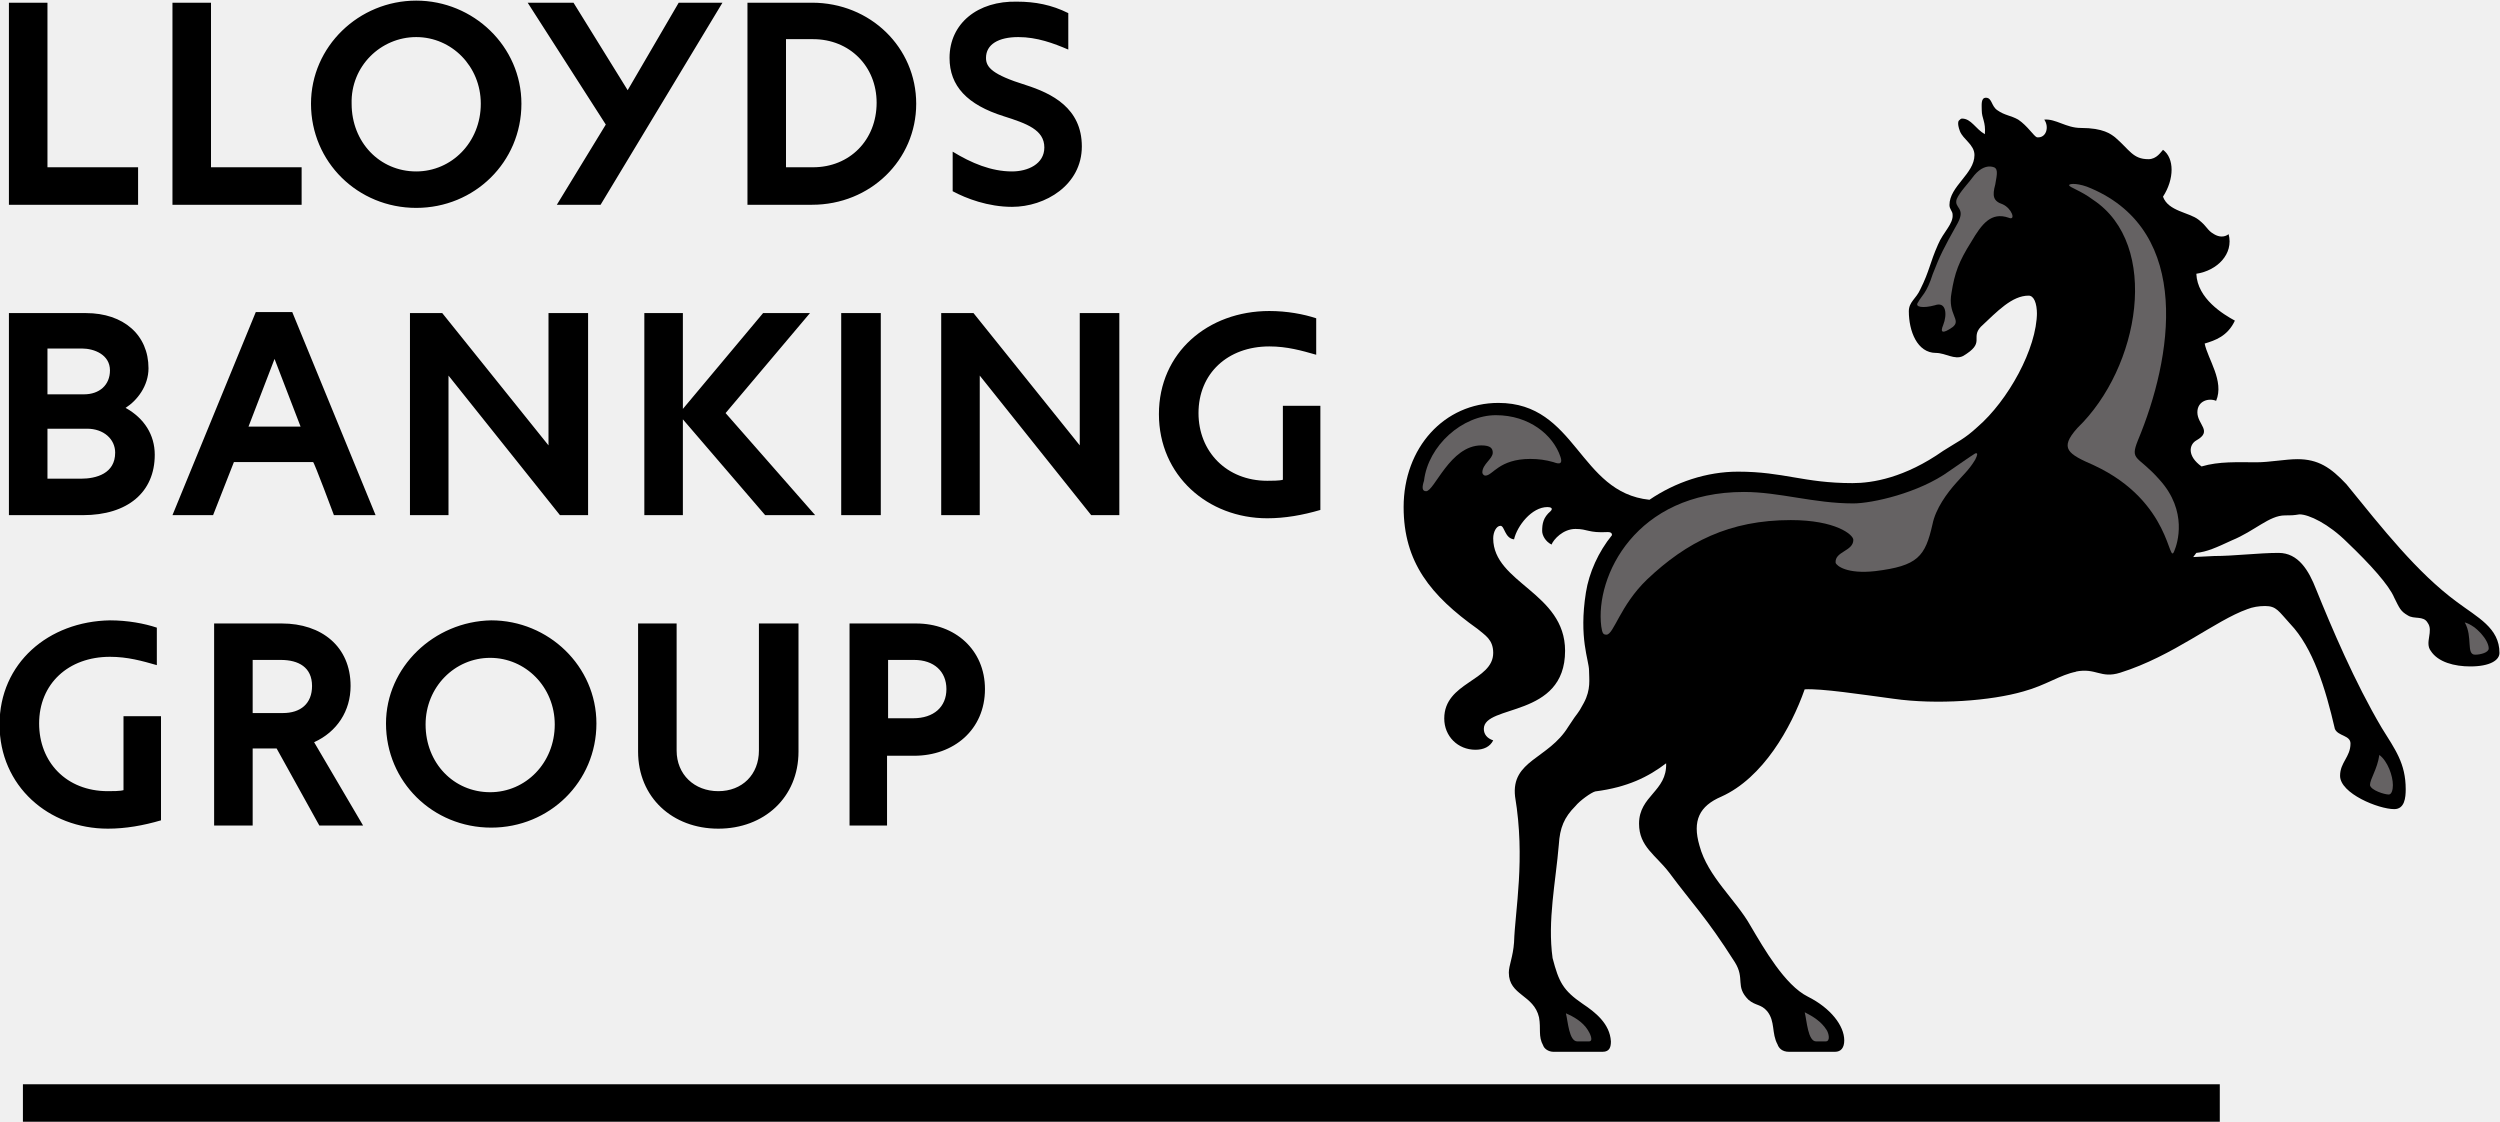
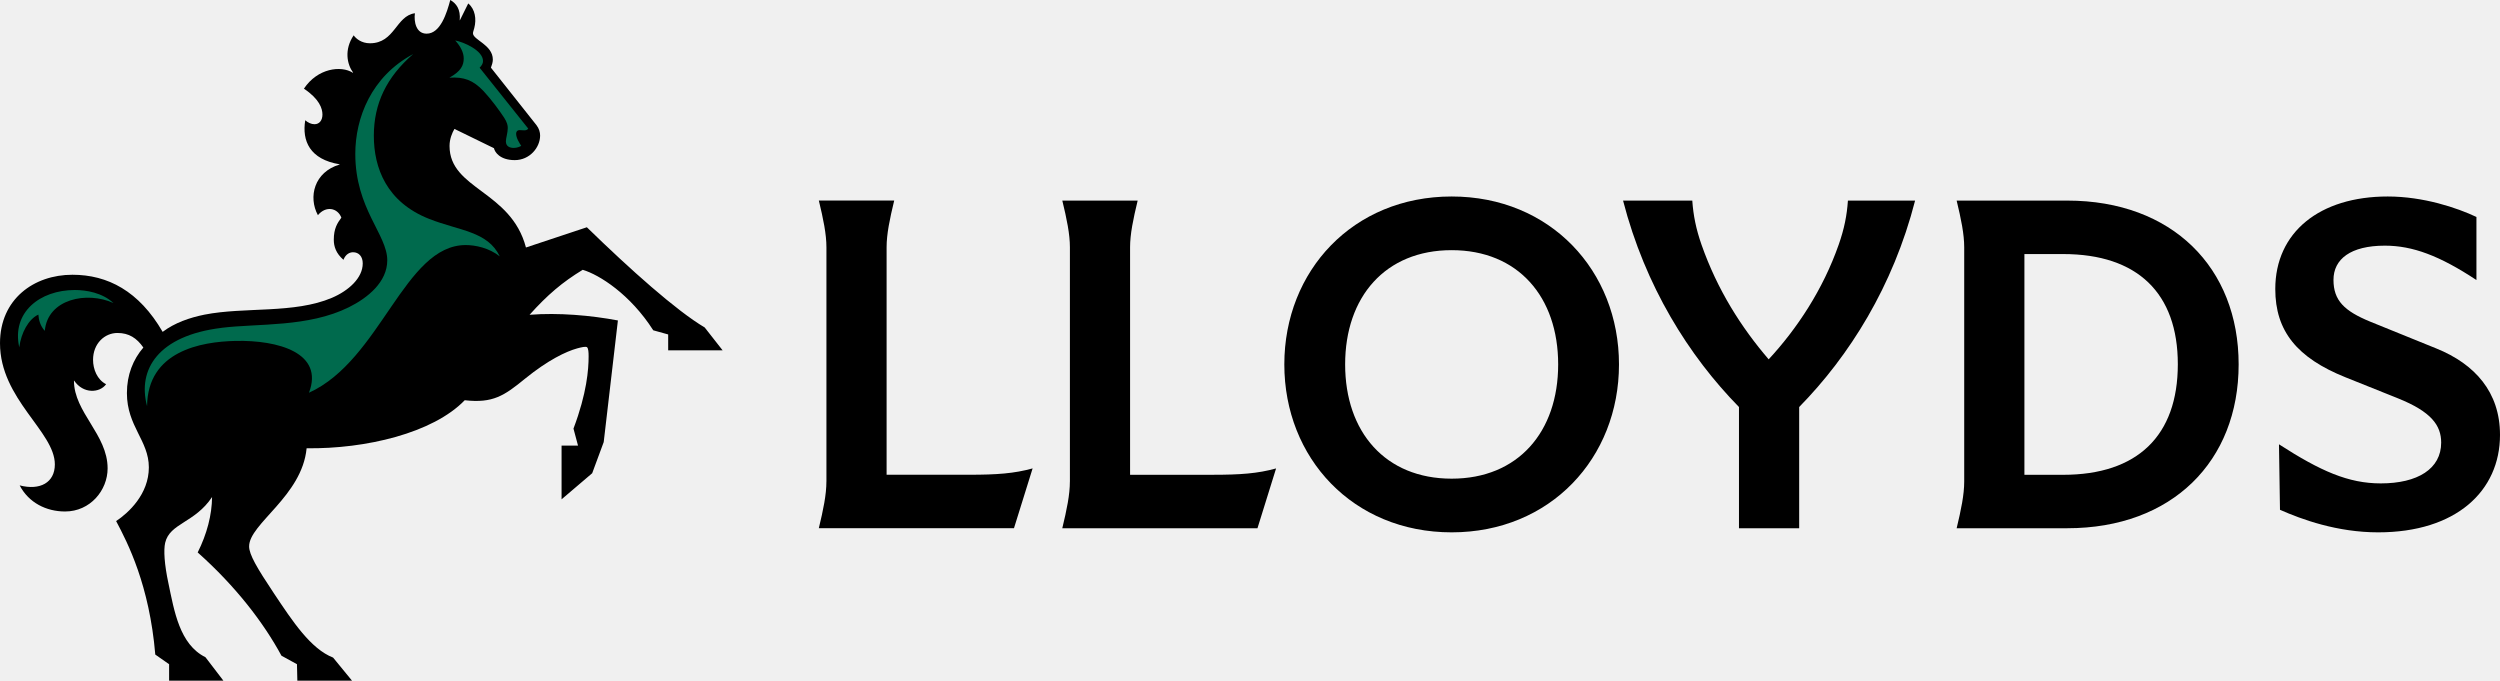
- <svg xmlns="http://www.w3.org/2000/svg" width="1121" height="503" viewBox="0 0 1121 503" fill="none">
-   <g clip-path="url(#clip0)">
-     <path d="M1101.61 269.871C1110.95 276.877 1120.76 281.547 1120.76 292.756C1120.76 296.025 1116.55 298.828 1107.68 298.828C1100.67 298.828 1093.2 296.959 1089.93 291.822C1087.13 288.086 1091.33 282.948 1088.53 279.212C1086.66 275.943 1082.46 277.811 1079.65 275.943C1076.38 274.075 1075.92 272.673 1073.58 268.003C1071.25 262.399 1062.84 253.058 1052.56 243.25C1044.15 234.843 1035.28 230.64 1031.08 230.64C1028.27 231.107 1027.34 231.107 1024.54 231.107C1017.53 231.107 1010.99 238.113 1000.72 242.316C993.71 245.585 989.506 247.453 984.835 247.92L983.434 249.789L992.776 249.321C1001.65 249.321 1012.86 247.92 1021.73 247.92C1030.61 247.92 1035.28 255.86 1038.55 264.267C1045.56 281.547 1055.83 305.833 1067.98 326.383C1074.05 336.191 1078.72 342.262 1078.72 353.938C1078.72 357.674 1078.25 362.812 1073.58 362.812C1066.57 362.812 1049.29 355.806 1049.29 347.867C1049.29 341.795 1053.96 339.46 1053.96 333.388C1053.96 329.652 1048.36 330.119 1046.96 326.85C1042.75 308.635 1037.15 290.421 1026.87 279.679C1021.73 274.075 1020.8 271.739 1015.66 271.739C1012.86 271.739 1010.06 272.206 1007.72 273.14C993.243 278.278 974.559 294.157 950.738 301.63C941.864 304.432 939.995 299.295 930.654 301.163H931.121C923.647 302.564 917.575 307.234 907.299 310.036C892.82 314.24 868.531 316.108 848.914 313.306C834.901 311.438 816.685 308.635 809.212 309.102C803.14 326.383 790.529 348.801 771.845 357.207C762.036 361.411 758.767 367.949 762.036 379.158C765.773 393.169 778.384 403.444 784.924 415.12C790.996 425.395 800.337 441.741 810.613 446.879C820.889 452.016 826.961 459.956 826.961 466.494C826.961 469.763 825.56 471.632 822.757 471.632H802.206C798.936 471.632 797.535 469.763 797.068 468.362C794.265 463.225 796.133 458.088 792.397 453.417C789.594 450.148 787.259 451.082 783.989 448.28C777.917 442.208 782.588 438.939 777.917 431.466C764.839 410.917 759.234 405.779 748.491 391.301C742.419 383.361 734.946 379.625 734.946 369.35C734.946 356.74 747.557 354.872 747.09 342.262C739.149 348.334 729.808 353.004 715.328 354.872C713.46 355.339 708.322 359.075 706.454 361.411C701.316 366.548 699.447 371.218 698.98 378.691C697.579 395.504 693.842 412.785 696.178 429.598C698.98 440.34 700.849 444.076 709.723 450.148C715.328 453.884 721.867 459.022 722.334 466.961C722.334 469.296 721.867 471.632 718.598 471.632H696.645C694.309 471.632 692.441 470.23 691.974 468.829C689.638 464.626 691.04 461.357 690.106 456.219C687.77 445.945 676.56 446.412 676.56 436.137C676.56 432.867 678.429 429.131 678.896 422.593C679.363 408.114 684.034 385.23 679.363 357.207C677.494 340.861 694.309 340.394 703.184 325.916C708.322 317.976 706.921 321.245 710.19 315.174C713.46 309.102 712.526 304.432 712.526 300.696C712.526 296.025 707.855 286.218 711.124 265.668C712.526 256.794 716.729 247.453 722.801 239.981C722.801 239.514 722.801 238.58 720.933 238.58C712.059 239.047 712.059 237.178 706.454 237.178C700.849 237.178 696.645 241.849 695.711 244.184C692.908 242.783 691.507 239.981 691.507 238.113C691.507 234.843 691.974 232.041 695.244 229.239C696.645 227.838 695.244 227.371 693.842 227.371C686.836 227.371 680.297 235.777 678.896 241.849C674.692 241.382 674.692 235.777 672.824 235.777C670.955 235.777 669.554 238.58 669.554 241.382C669.554 261.464 701.783 265.668 701.783 291.822C701.783 322.179 665.35 315.641 665.35 326.85C665.35 329.185 666.751 331.053 669.554 331.987C668.153 334.789 665.35 336.191 661.613 336.191C653.673 336.191 647.601 330.119 647.601 322.179C647.601 305.833 669.554 305.366 669.554 292.756C669.554 286.685 665.817 284.816 662.548 282.014C641.529 267.069 629.385 252.124 629.385 227.371C629.385 200.75 647.601 180.667 671.889 180.667C706.921 180.667 707.855 220.832 739.616 224.101C751.294 216.162 765.306 211.491 779.319 211.491C799.87 211.491 808.745 216.629 830.698 216.629C839.572 216.629 854.052 214.294 871.334 202.151C877.873 197.947 880.676 197.013 886.748 191.409C900.293 179.733 913.372 156.381 913.372 140.035V140.969C913.372 135.831 911.97 132.562 909.635 132.562C902.161 132.562 895.622 139.568 888.149 146.573C883.478 151.711 890.484 153.579 880.209 159.65C876.472 161.518 872.268 158.249 868.064 158.249C859.657 158.249 855.92 148.441 855.92 139.568C855.92 135.364 859.19 133.963 861.058 129.76C865.262 121.353 865.262 118.084 868.999 109.677C871.334 104.073 876.005 100.336 875.538 96.133C875.538 94.732 874.136 93.798 874.136 91.93C874.136 83.523 885.347 77.918 885.347 69.512C885.347 64.841 880.208 62.506 878.807 58.77C877.406 55.034 878.34 54.1 878.34 54.1C878.807 53.633 879.274 53.166 879.741 53.166C883.945 53.166 885.814 57.836 890.017 60.171C890.484 54.567 888.616 53.166 888.616 49.429C888.616 47.094 888.149 43.825 890.484 43.825C893.287 43.825 892.82 47.561 895.622 49.429C898.892 51.764 901.694 51.764 904.964 53.633C909.168 56.435 911.97 61.105 913.372 61.572C917.575 62.039 918.976 56.902 916.641 53.633C921.779 53.166 926.45 57.369 932.989 57.369C943.265 57.369 946.534 60.171 948.403 61.572C954.942 67.177 956.343 71.38 963.349 71.38C967.086 71.38 968.954 68.111 969.888 67.177C975.026 70.913 975.026 80.254 969.888 88.193C972.224 94.732 981.566 95.199 985.769 98.468C989.973 101.737 989.506 103.139 992.776 105.007C995.111 106.408 997.446 106.408 999.315 105.007C1001.65 113.88 994.177 121.353 984.835 122.754C985.302 133.963 996.979 140.969 1002.12 143.771C998.848 150.776 993.243 152.645 988.572 154.046C989.973 161.051 997.446 170.859 993.71 179.733C990.44 178.332 985.302 179.733 985.302 184.87C985.302 190.475 992.309 193.277 984.835 197.48C981.566 199.348 980.631 204.486 987.171 209.156C995.111 206.821 1003.05 207.288 1011.93 207.288C1017.53 207.288 1025 205.887 1030.14 205.887C1039.48 205.887 1045.09 209.623 1052.1 217.096C1068.44 237.178 1083.86 256.794 1101.61 269.871Z" fill="black" />
-     <path d="M639.458 220.263C643.195 220.263 650.201 199.713 664.213 199.713C668.417 199.713 669.351 201.114 669.351 202.982C669.351 205.784 664.68 208.12 664.68 211.856C664.68 212.323 665.147 213.257 666.082 213.257C669.351 213.257 672.154 205.784 686.166 205.784C689.903 205.784 693.172 206.251 696.442 207.185C697.843 207.652 701.113 209.054 699.712 204.85C696.442 195.042 685.699 186.169 670.752 186.169C655.806 186.169 640.392 199.713 638.524 215.592C637.59 218.394 637.59 220.263 639.458 220.263Z" fill="#656263" />
-     <path d="M897.946 91.581C893.742 90.18 893.275 87.845 894.676 82.708C895.61 77.57 896.077 75.235 893.275 74.768C890.939 74.301 888.137 75.235 885.335 78.504C882.999 81.774 878.795 85.977 877.394 89.246C875.993 93.45 881.598 92.983 877.861 99.988C871.322 111.664 869.921 114.466 866.651 122.873C863.849 131.747 861.513 132.681 860.112 135.483C858.244 137.818 862.447 138.285 867.585 136.884C872.723 135.016 873.19 141.087 871.322 145.758C869.921 149.027 870.855 149.961 875.526 146.692C879.73 143.423 873.19 141.087 875.059 131.28C876.46 122.406 878.328 117.268 883.933 108.395C888.604 100.455 892.808 94.851 900.748 97.653C904.018 99.054 902.149 93.45 897.946 91.581Z" fill="#656263" />
-     <path d="M1071.1 356.262C1072.5 356.262 1072.97 353.927 1072.97 352.059C1072.97 347.856 1070.64 341.317 1066.9 338.515C1065.96 345.053 1062.7 349.257 1062.7 352.059C1063.16 354.394 1069.23 356.262 1071.1 356.262Z" fill="#656263" />
-     <path d="M1109.86 293.564C1112.2 293.564 1115.94 292.63 1115.94 290.762C1115.94 287.026 1110.33 280.487 1105.19 279.086C1108.93 285.624 1105.66 293.564 1109.86 293.564Z" fill="#656263" />
-     <path d="M939.013 208.687C974.044 225.034 972.176 254.457 974.978 246.984C976.38 243.715 981.05 229.237 968.439 215.226C958.63 204.017 954.894 206.819 958.63 197.478C974.044 160.582 983.386 104.071 937.612 84.455C932.474 82.12 927.803 82.12 927.803 83.054C927.803 83.988 932.941 85.389 938.546 89.593C968.906 109.675 959.565 164.786 931.54 191.874C923.132 201.215 927.336 203.55 939.013 208.687Z" fill="#656263" />
-     <path d="M818.58 466.971C820.915 466.971 819.981 463.234 819.047 461.833C816.712 458.097 812.975 455.762 809.238 453.894C810.172 457.63 810.64 466.971 814.376 466.971H818.58Z" fill="#656263" />
-     <path d="M712.428 466.97C714.764 466.97 712.895 463.234 711.961 461.832C709.626 458.096 705.422 455.761 702.152 454.36C703.087 458.096 703.554 466.97 707.29 466.97H712.428Z" fill="#656263" />
-     <path d="M840.841 256.091C859.992 253.756 863.261 249.553 866.531 235.074C867.932 228.069 873.07 221.063 877.274 216.393C880.076 213.124 882.879 210.788 885.681 206.118C886.616 204.25 887.083 202.849 885.681 203.316C883.346 204.717 876.807 209.387 874.004 211.256C860.459 221.063 839.44 225.734 831.033 225.734C813.283 225.734 797.87 220.596 781.989 220.596C733.412 220.596 715.196 258.426 717.998 280.844C718.465 284.113 718.932 284.581 720.334 284.581C723.603 284.581 726.406 271.503 738.55 259.827C756.299 243.014 775.45 233.206 803.008 233.206C823.092 233.206 831.033 239.745 831.033 242.08C831.033 247.217 822.625 247.217 823.092 252.355C823.559 253.756 828.23 257.492 840.841 256.091Z" fill="#656263" />
-     <path d="M10.277 503H995.356V486.187H10.277V503Z" fill="black" />
-     <path d="M123.105 160.939L134.782 191.297H111.428L123.105 160.939ZM36.695 156.269C42.3 156.269 49.306 159.071 49.306 166.077C49.306 172.615 44.635 176.819 37.629 176.819H21.281V156.269C21.281 156.269 36.695 156.269 36.695 156.269ZM125.907 295.913C133.848 295.913 139.92 299.183 139.92 307.589C139.92 315.529 134.782 319.732 126.842 319.732H113.296V295.913H125.907ZM409.894 295.913C418.769 295.913 424.374 301.051 424.374 308.99C424.374 316.93 418.769 322.068 409.427 322.068H398.217V295.913C397.75 295.913 409.894 295.913 409.894 295.913ZM39.03 192.231C46.503 192.231 51.641 196.901 51.641 202.973C51.641 212.314 43.234 214.649 36.227 214.649H21.281V192.231H39.03ZM377.198 230.995H394.947V140.39H377.198V230.995ZM364.587 17.559C380.935 17.559 393.079 29.702 393.079 46.048C393.079 62.861 380.935 75.004 364.587 75.004H352.443V17.559C352.443 17.559 364.587 17.559 364.587 17.559ZM3.999 1.212V91.818H61.917V75.004H21.281V1.212H3.999ZM77.331 1.212V91.818H135.249V75.004H94.613V1.212H77.331ZM304.333 1.212L281.446 40.444L257.158 1.212H236.606L271.637 55.856L249.685 91.818H269.302L323.951 1.212C323.951 1.212 304.333 1.212 304.333 1.212ZM186.628 16.625C202.509 16.625 215.587 29.702 215.587 46.515C215.587 63.795 202.509 76.873 186.628 76.873C170.28 76.873 157.669 63.795 157.669 46.515C157.202 29.702 170.747 16.625 186.628 16.625ZM219.791 294.979C235.672 294.979 248.75 308.056 248.75 324.87C248.75 342.15 235.672 355.227 219.791 355.227C203.443 355.227 190.832 342.15 190.832 324.87C190.832 308.056 203.91 294.979 219.791 294.979ZM425.775 25.965C425.775 38.575 433.715 46.982 450.063 52.12C460.339 55.389 468.28 58.191 468.28 66.131C468.28 73.603 460.806 76.873 453.8 76.873C444.458 76.873 435.584 73.136 427.176 67.999V85.746C433.248 89.016 443.057 92.752 453.8 92.752C468.747 92.752 485.095 82.944 485.095 65.664C485.095 48.383 471.549 41.845 459.872 38.108C444.925 33.438 442.123 30.169 442.123 25.965C442.123 19.894 447.728 16.625 456.603 16.625C465.01 16.625 472.483 19.427 479.022 22.229V5.883C471.549 2.146 464.076 0.745 456.135 0.745C438.386 0.278 425.775 10.553 425.775 25.965ZM519.659 185.692C519.659 213.248 541.612 232.396 568.235 232.396C576.176 232.396 584.116 230.995 592.057 228.66V181.956H575.242V215.116C573.84 215.583 570.104 215.583 568.235 215.583C550.019 215.583 537.408 202.506 537.408 185.225C537.408 167.478 550.486 155.335 569.17 155.335C577.11 155.335 583.649 157.203 590.188 159.071V142.725C584.583 140.857 577.11 139.456 569.17 139.456C541.612 139.456 519.659 158.137 519.659 185.692ZM-0.205 324.87C-0.205 352.425 21.748 371.574 48.372 371.574C56.312 371.574 64.252 370.172 72.193 367.837V321.133H55.378V354.293C53.977 354.76 50.24 354.76 48.372 354.76C29.688 354.76 17.544 341.683 17.544 324.403C17.544 306.655 30.622 294.512 49.306 294.512C57.246 294.512 63.785 296.38 70.325 298.249V281.435C64.719 279.567 57.246 278.166 49.306 278.166C21.748 278.633 -0.205 297.315 -0.205 324.87ZM340.299 279.567V336.546C340.299 347.288 332.825 354.76 322.082 354.76C311.34 354.76 303.399 347.288 303.399 336.546V279.567H286.117V337.013C286.117 357.562 301.531 371.574 322.082 371.574C342.634 371.574 358.048 357.562 358.048 337.013V279.567H340.299ZM306.202 140.39H288.92V230.995H306.202V188.028L343.101 230.995H365.521L325.352 185.225L363.186 140.39H342.167L306.202 183.357C306.202 183.357 306.202 140.39 306.202 140.39ZM380.935 279.567V370.172H397.75V338.881H409.894C427.643 338.881 441.656 327.205 441.656 308.99C441.656 291.243 428.11 279.567 410.828 279.567C410.828 279.567 380.935 279.567 380.935 279.567ZM149.729 230.995H168.412L131.045 139.923H114.697L77.331 230.995H95.547L104.889 207.176H140.387C140.854 207.176 149.729 230.995 149.729 230.995ZM484.16 140.39V199.704L436.518 140.39H422.038V230.995H439.32V168.412L489.298 230.995H501.91V140.39H484.16ZM245.948 140.39V199.704L198.305 140.39H183.826V230.995H201.108V168.412L251.086 230.995H263.697V140.39H245.948ZM96.014 279.567V370.172H113.296V335.612H124.039L143.19 370.172H162.807L140.854 332.809C151.13 328.139 157.202 318.798 157.202 307.589C157.202 289.842 144.124 279.567 126.375 279.567C126.842 279.567 96.014 279.567 96.014 279.567ZM3.999 140.39V230.995H37.162C57.246 230.995 69.391 220.72 69.391 203.907C69.391 195.033 64.719 187.561 56.312 182.89C61.45 179.621 66.588 173.082 66.588 165.143C66.588 150.198 55.378 140.39 38.563 140.39C38.096 140.39 3.999 140.39 3.999 140.39ZM335.161 1.212V91.818H364.12C390.277 91.818 410.828 71.735 410.828 46.515C410.828 21.295 390.277 1.212 364.12 1.212H335.161V1.212ZM139.453 46.515C139.453 72.669 160.472 93.219 186.628 93.219C212.785 93.219 233.804 72.669 233.804 46.515C233.804 20.828 212.318 0.278 186.628 0.278C160.939 0.278 139.453 20.828 139.453 46.515ZM173.083 324.403C173.083 350.557 194.102 371.107 220.258 371.107C246.415 371.107 267.434 350.557 267.434 324.403C267.434 298.716 245.948 278.166 220.258 278.166C194.569 278.633 173.083 299.183 173.083 324.403Z" fill="black" />
+ <svg xmlns="http://www.w3.org/2000/svg" width="393" height="107" viewBox="0 0 393 107" fill="none">
+   <g clip-path="url(#clip0_1784_12730)">
+     <path d="M26.58 104.414L24.41 102.898C23.488 91.958 20.069 85.328 18.255 81.914C20.188 80.635 23.399 77.692 23.399 73.471C23.399 69.249 19.95 67.02 19.95 61.792C19.95 58.908 20.931 56.5 22.537 54.632C21.496 53.145 20.277 52.343 18.463 52.343C16.442 52.343 14.628 54.008 14.628 56.564C14.628 58.05 15.278 59.686 16.68 60.399C15.669 61.796 13.082 61.945 11.655 59.834H11.625C11.625 64.824 16.917 68.302 16.917 73.628C16.917 77.076 14.186 80.406 10.228 80.406C7.284 80.406 4.519 79.039 3.092 76.304C6.303 77.136 8.622 75.858 8.622 73.004C8.622 67.835 0 62.748 0 53.952C0 47.026 5.322 43.191 11.387 43.191C16.917 43.191 21.849 45.747 25.569 52.169C27.472 50.742 29.791 49.939 32.14 49.463C38.473 48.215 46.233 49.344 52.175 46.818C54.821 45.688 57.022 43.696 57.022 41.407C57.022 40.307 56.397 39.653 55.505 39.653C55.059 39.653 54.375 39.861 53.989 40.842C52.829 39.831 52.472 38.761 52.472 37.691C52.472 35.912 53.033 35.075 53.662 34.213C53.067 32.667 51.224 32.31 49.975 33.826C48.429 30.973 49.38 27.048 53.394 25.859V25.829C48.697 25.057 47.452 22.147 47.983 18.903C48.429 19.289 48.934 19.527 49.44 19.527C50.213 19.527 50.689 18.903 50.689 18.011C50.689 17.06 50.217 15.573 47.775 13.938C49.916 10.728 53.602 10.252 55.475 11.441L55.505 11.411C54.554 10.103 54.078 7.814 55.594 5.555C55.951 6.06 56.813 6.803 58.151 6.803C62.076 6.803 62.224 2.493 65.223 2.081C65.045 3.419 65.402 5.292 67.067 5.292C69.237 5.292 70.248 2.022 70.783 0C71.734 0.535 72.418 1.457 72.27 3.181H72.299L73.608 0.539C74.708 1.461 74.916 3.007 74.559 4.4C74.47 4.756 74.351 5.024 74.351 5.232C74.351 6.273 77.473 7.046 77.473 9.36C77.473 9.747 77.354 10.163 77.175 10.638L84.311 19.646C84.757 20.207 84.906 20.805 84.906 21.311C84.906 23.184 83.27 25.171 80.922 25.171C78.573 25.171 77.77 23.893 77.651 23.298L71.441 20.266C71.085 20.861 70.668 21.842 70.668 22.942C70.668 29.779 80.331 29.957 82.68 38.906L92.254 35.725C99.092 42.384 106.317 48.835 110.777 51.476L113.597 55.074H105.038V52.576L102.69 51.922C99.092 46.274 94.22 43.187 91.604 42.413C88.422 44.346 86.044 46.363 83.249 49.485C87.798 49.128 92.882 49.574 97.134 50.376L94.904 69.492L93.091 74.392L88.278 78.495V70.052H90.865L90.151 67.377C92.262 61.788 92.53 58.046 92.53 56.02C92.53 55.396 92.5 54.802 92.292 54.594C92.114 54.415 91.37 54.594 90.716 54.772C88.992 55.252 86.167 56.585 82.54 59.528C79.269 62.204 77.486 63.423 73.055 62.917C68.065 68.086 57.48 70.587 48.2 70.468C47.486 77.985 39.161 82.326 39.161 85.893C39.161 87.171 40.38 89.252 43.056 93.266C46.029 97.725 48.854 102.006 52.362 103.373L55.335 107H46.743L46.683 104.414L44.245 103.076C41.45 97.907 37.084 92.195 31.078 86.844C32.535 83.935 33.308 80.958 33.338 78.134C30.632 82.207 26.678 82.237 25.964 85.328C25.697 86.488 25.846 88.747 26.47 91.66C27.392 96.06 28.224 101.292 32.297 103.314L35.118 107H26.584V104.414H26.58Z" fill="black" />
+     <path d="M11.77 45.59C13.549 45.59 16.081 46.006 17.835 47.641C13.672 45.739 7.488 46.987 7.042 52.011C6.329 51.239 6.091 50.287 6.031 49.455C4.485 50.168 3.326 52.309 3.028 54.598C1.809 49.128 6.239 45.59 11.765 45.59H11.77ZM34.812 51.536C40.58 50.822 48.429 51.476 54.847 48.295C57.846 46.809 60.878 44.312 60.878 40.923C60.878 36.85 55.853 32.837 55.853 24.19C55.853 18.542 58.351 12.031 64.951 8.498C60.759 12.125 58.767 16.287 58.767 21.34C58.767 26.394 60.759 31.775 67.479 34.417C72.236 36.289 76.666 36.349 78.564 40.303C76.874 38.965 74.729 38.523 73.213 38.523C63.55 38.523 59.893 56.598 48.569 61.737C50.977 55.464 43.723 53.447 37.033 53.591C31.562 53.71 23.208 55.201 23.119 63.847C21.573 58.05 24.898 52.763 34.799 51.544H34.803L34.812 51.536ZM79.524 22.228C79.524 21.723 79.822 20.861 79.822 20.117C79.822 19.731 79.732 19.255 79.261 18.516C78.577 17.476 77.269 15.662 76.02 14.325C74.355 12.571 72.898 12.065 70.639 12.214C72.482 11.203 72.898 10.252 72.898 9.182C72.898 8.26 72.393 7.279 71.56 6.362C72.75 6.57 75.931 7.878 75.931 9.602C75.931 9.959 75.752 10.286 75.396 10.643L83.037 20.215C82.769 20.631 82.175 20.453 81.669 20.453C81.342 20.453 81.134 20.661 81.134 21.022C81.134 21.672 81.639 22.479 81.937 22.925C81.699 23.073 81.253 23.252 80.777 23.252C80.183 23.252 79.528 23.044 79.528 22.241V22.228H79.524Z" fill="#006A4D" />
+     <path d="M129.915 75.701V38.872C129.915 36.812 129.431 34.459 128.722 31.529H140.568C139.859 34.459 139.374 36.808 139.374 38.867V74.63H152.35C156.695 74.63 159.431 74.435 162.327 73.632L159.397 83.035H128.718C129.427 80.105 129.911 77.756 129.911 75.696H129.915V75.701Z" fill="black" />
+     <path d="M168.189 75.701V38.872C168.189 36.812 167.705 34.459 166.995 31.533H178.841C178.132 34.464 177.648 36.812 177.648 38.872V74.635H190.624C194.969 74.635 197.704 74.439 200.601 73.637L197.674 83.039H166.991C167.7 80.109 168.185 77.76 168.185 75.701H168.189Z" fill="black" />
+     <path d="M201.896 57.286C201.896 42.575 212.68 30.888 228.201 30.888C243.721 30.888 254.505 42.575 254.505 57.286C254.505 71.997 243.721 83.685 228.201 83.685C212.68 83.685 201.896 71.997 201.896 57.286ZM244.944 57.286C244.944 46.661 238.632 39.326 228.201 39.326C217.769 39.326 211.457 46.665 211.457 57.286C211.457 67.908 217.769 75.246 228.201 75.246C238.632 75.246 244.944 67.908 244.944 57.286Z" fill="black" />
+     <path d="M273.367 63.983C265.476 55.935 258.62 44.991 255.146 31.537H266.028C266.189 33.852 266.61 35.979 267.476 38.459C269.957 45.539 273.72 51.468 278.035 56.487C282.478 51.693 286.568 45.539 289.045 38.459C289.915 35.979 290.336 33.86 290.493 31.537H301.052C297.603 44.995 290.718 55.94 282.831 63.983V83.039H273.367V63.983Z" fill="black" />
+     <path d="M308.774 75.701V38.872C308.774 36.812 308.29 34.459 307.585 31.533H324.969C341.483 31.533 351.915 42.091 351.915 57.286C351.915 72.482 341.487 83.039 324.969 83.039H307.585C308.29 80.109 308.774 77.76 308.774 75.701ZM342.354 57.257C342.354 46.087 336.013 39.938 324.324 39.938H318.237V74.639H324.324C336.013 74.639 342.354 68.494 342.354 57.257Z" fill="black" />
+     <path d="M358.413 80.143L358.256 69.844C364.793 74.061 369.168 75.99 374.256 75.99C380.05 75.99 383.753 73.705 383.753 69.581C383.753 66.846 382.173 64.718 376.987 62.629L368.713 59.312C361.081 56.25 357.674 52.037 357.674 45.438C357.674 36.519 364.627 30.888 375.352 30.888C380.954 30.888 386.234 32.659 389.296 34.107V44.023C383.503 40.193 379.251 38.617 374.906 38.617C369.499 38.617 366.823 40.745 366.823 43.993C366.823 47.242 368.526 48.886 372.587 50.559L382.985 54.776C389.041 57.223 393 61.631 393 68.362C393 77.183 386.106 83.685 373.844 83.685C367.405 83.685 361.837 81.655 358.422 80.143H358.413Z" fill="black" />
  </g>
  <defs>
-     <clipPath id="clip0">
-       <rect width="1121" height="503" fill="white" />
+     <clipPath id="clip0_1784_12730">
+       <rect width="393" height="107" fill="white" />
    </clipPath>
  </defs>
</svg>
